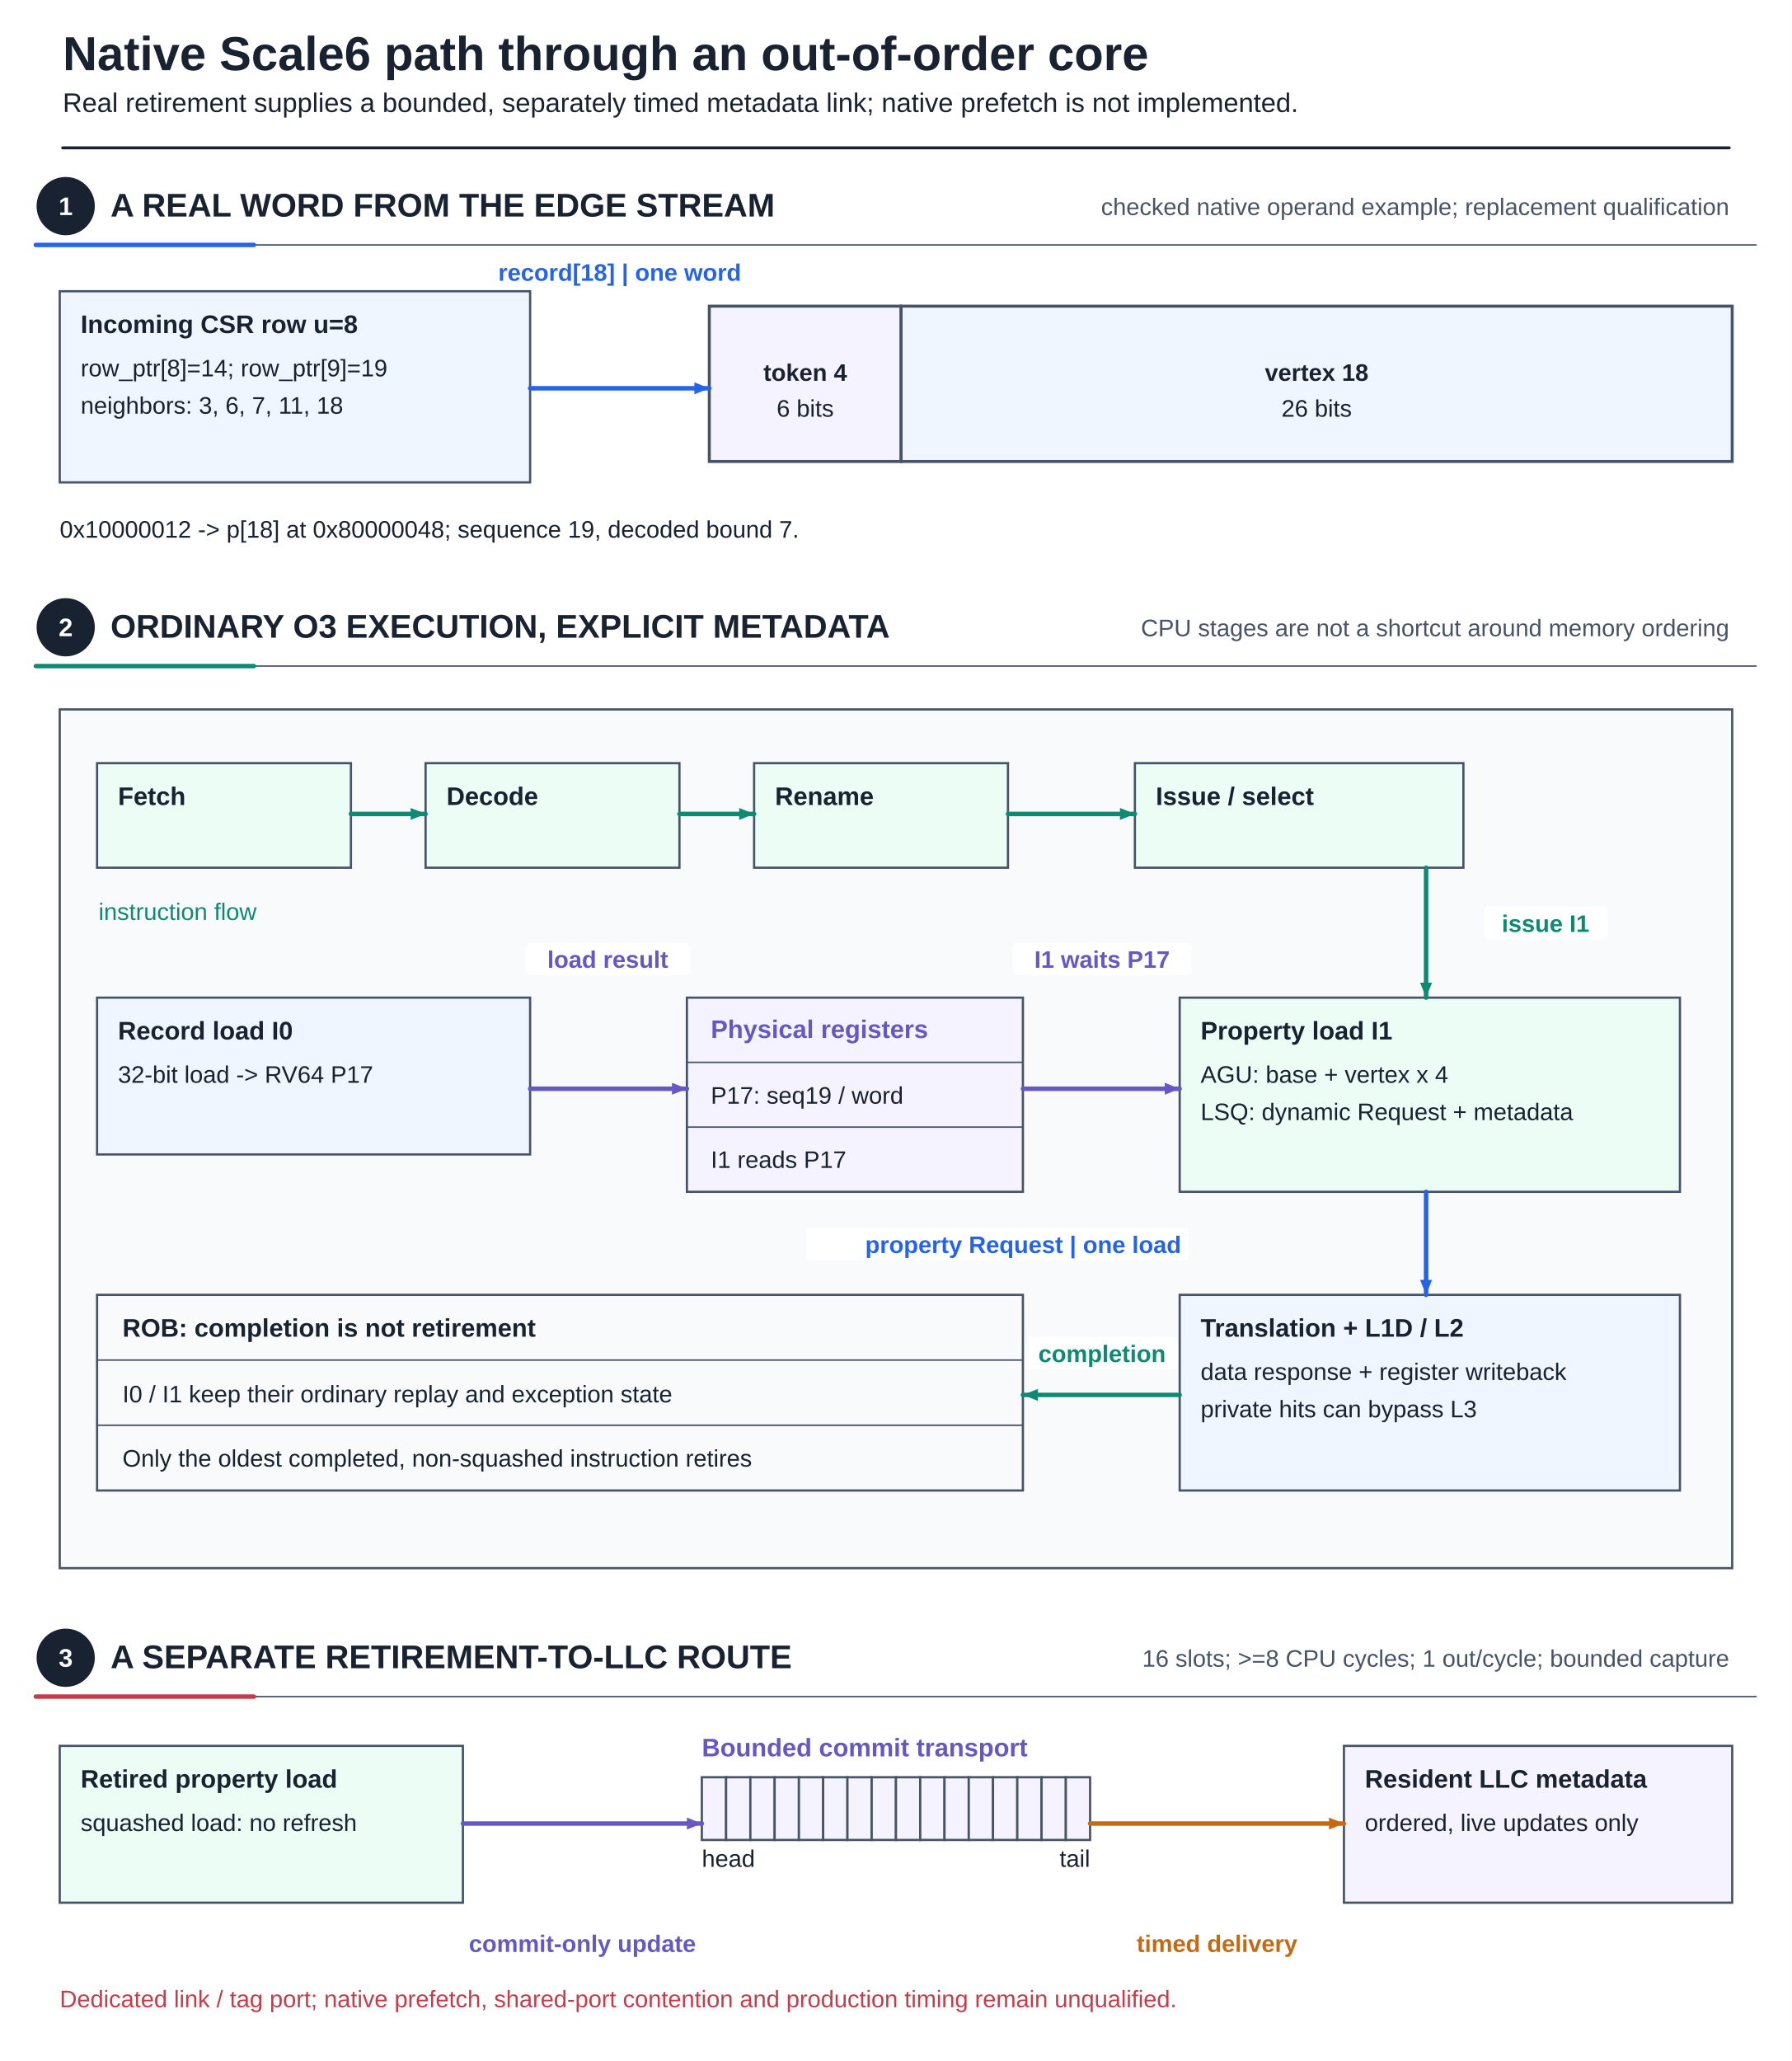
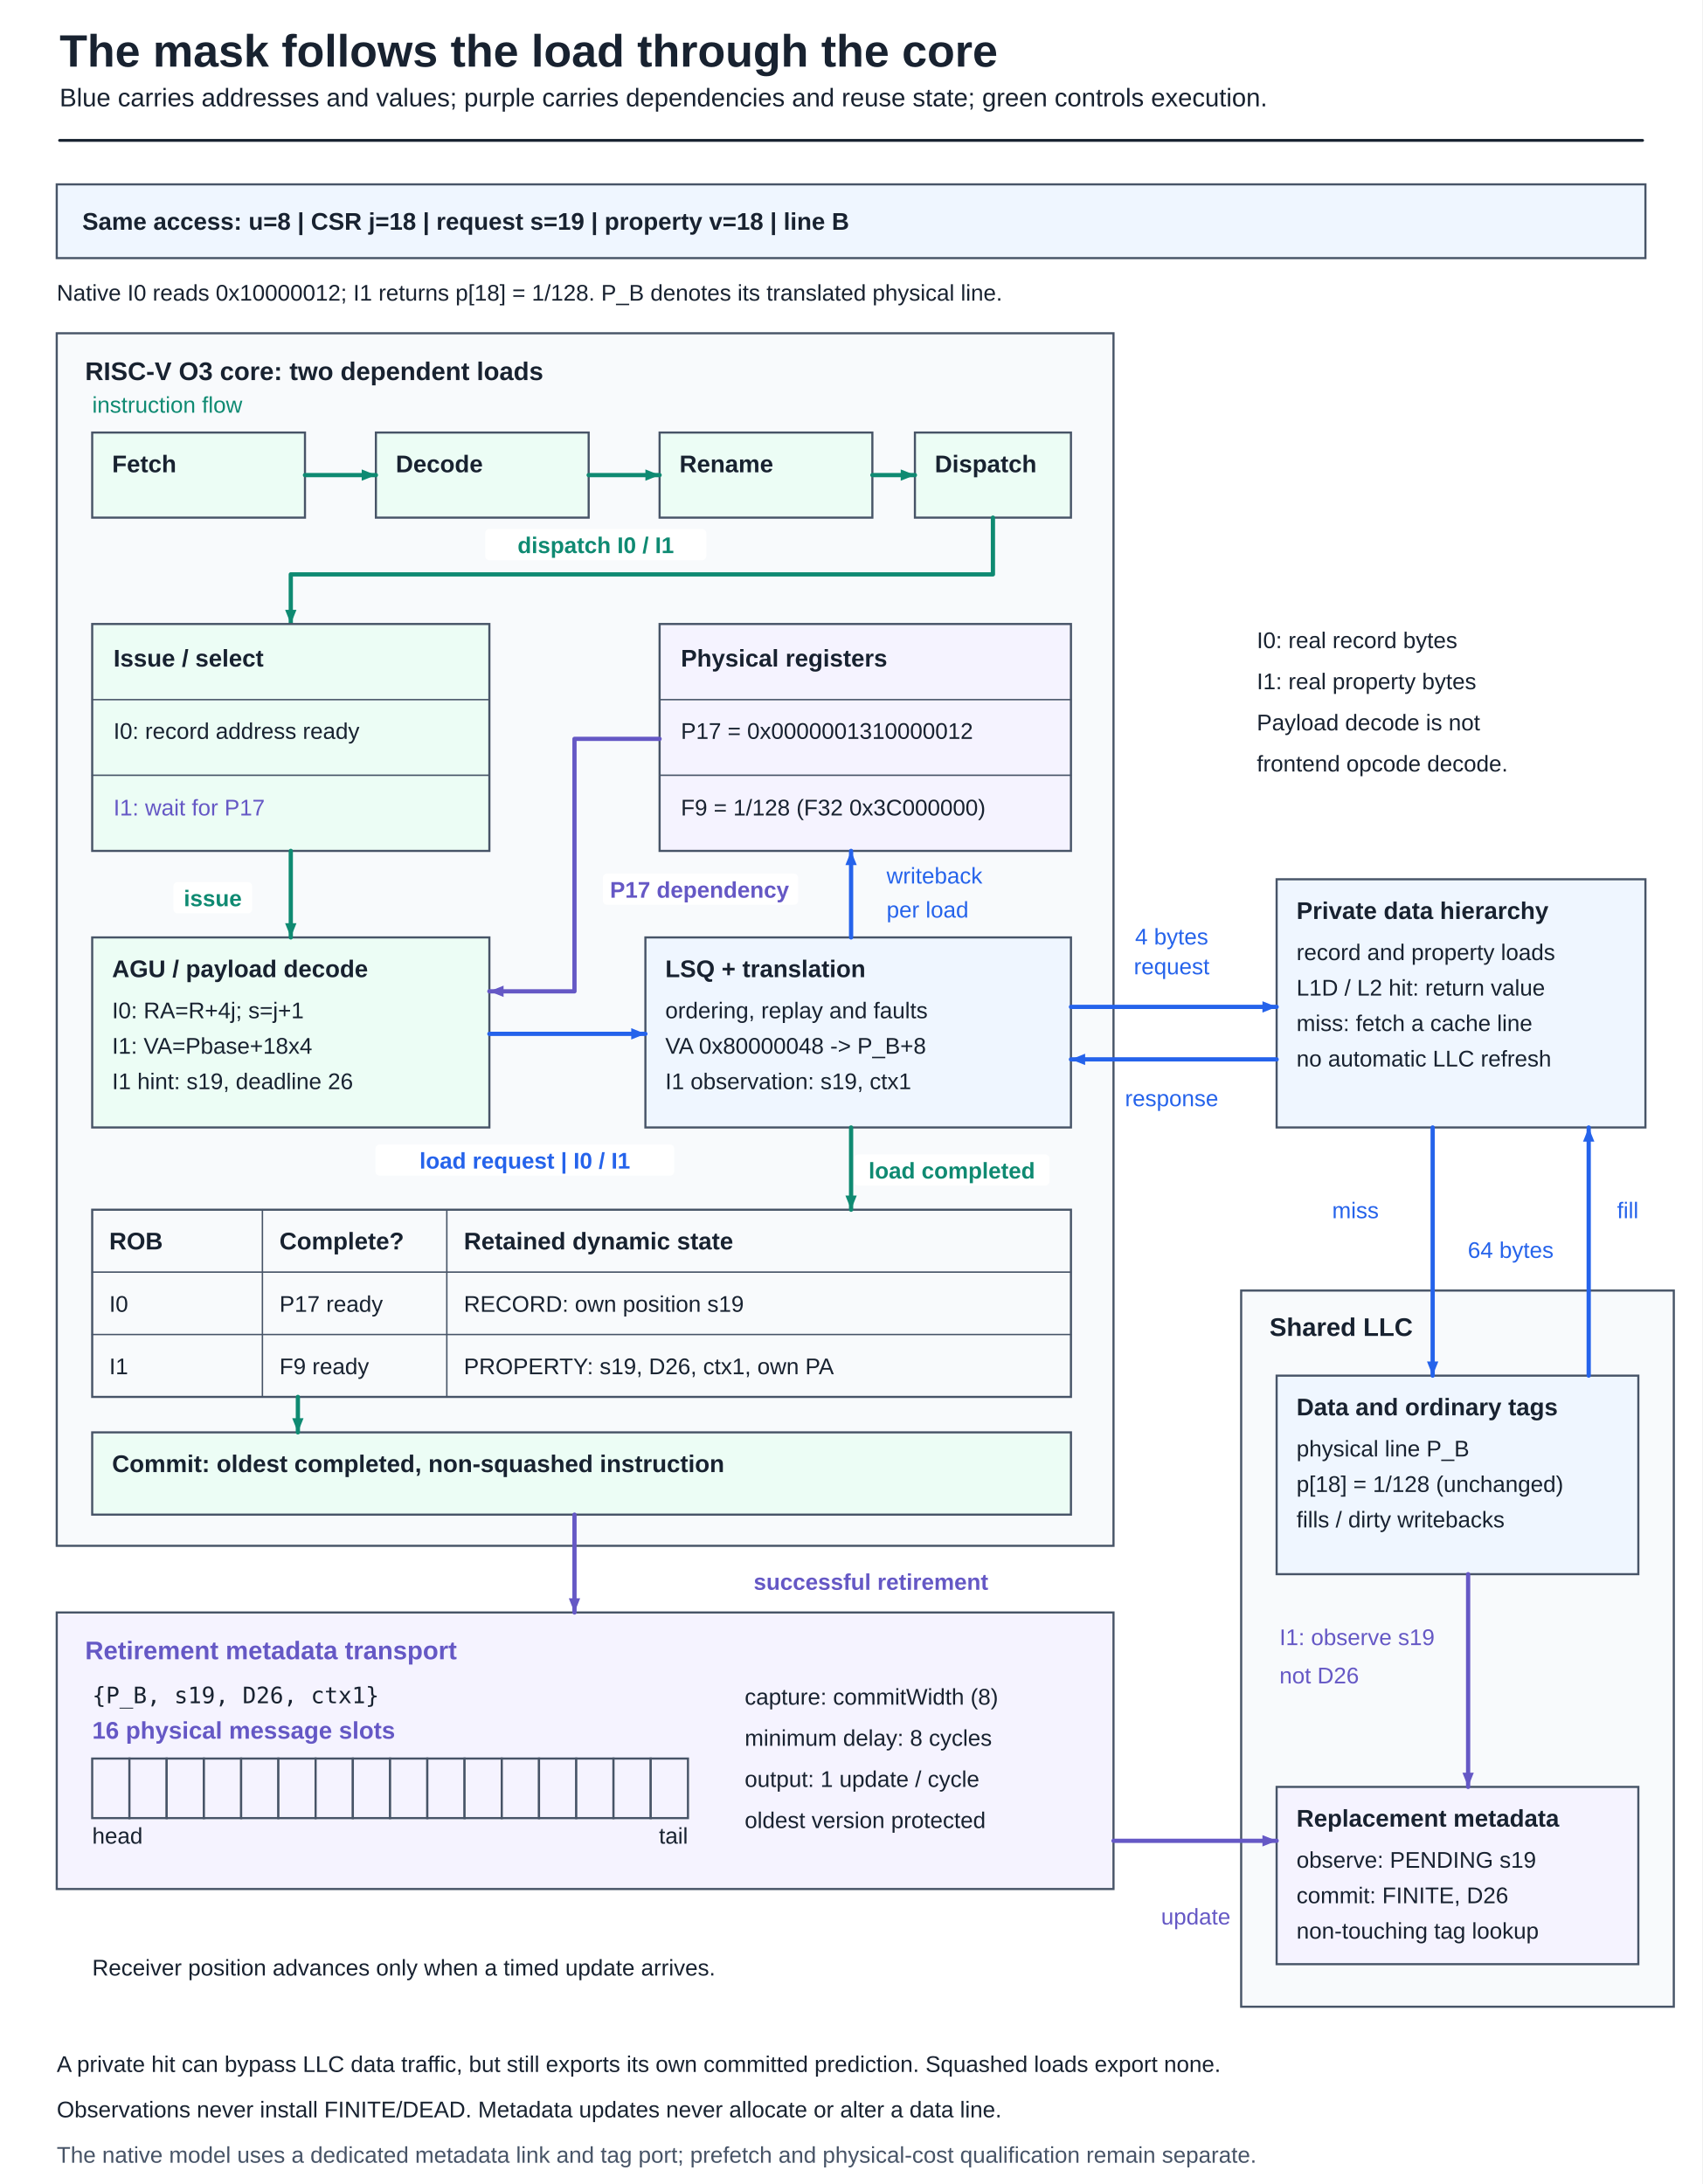
- <svg xmlns="http://www.w3.org/2000/svg" width="1200" height="1380" viewBox="0 0 1200 1380" role="img" aria-labelledby="title desc" fill="#182230" data-figure-schema="ecg-public/v1">
+ <svg xmlns="http://www.w3.org/2000/svg" width="1200" height="1540" viewBox="0 0 1200 1540" role="img" aria-labelledby="title desc" fill="#182230" data-figure-schema="ecg-public/v1">
  <defs>
    <marker id="arrow-blue" viewBox="0 0 10 8" markerWidth="11" markerHeight="8" refX="10" refY="4" orient="auto" markerUnits="userSpaceOnUse">
      <path d="M0 0 L10 4 L0 8 Z" fill="#2563EB" />
    </marker>
    <marker id="arrow-green" viewBox="0 0 10 8" markerWidth="11" markerHeight="8" refX="10" refY="4" orient="auto" markerUnits="userSpaceOnUse">
      <path d="M0 0 L10 4 L0 8 Z" fill="#0F8A72" />
    </marker>
    <marker id="arrow-amber" viewBox="0 0 10 8" markerWidth="11" markerHeight="8" refX="10" refY="4" orient="auto" markerUnits="userSpaceOnUse">
      <path d="M0 0 L10 4 L0 8 Z" fill="#C56A13" />
    </marker>
    <marker id="arrow-red" viewBox="0 0 10 8" markerWidth="11" markerHeight="8" refX="10" refY="4" orient="auto" markerUnits="userSpaceOnUse">
      <path d="M0 0 L10 4 L0 8 Z" fill="#C63C4A" />
    </marker>
    <marker id="arrow-purple" viewBox="0 0 10 8" markerWidth="11" markerHeight="8" refX="10" refY="4" orient="auto" markerUnits="userSpaceOnUse">
      <path d="M0 0 L10 4 L0 8 Z" fill="#6558C5" />
    </marker>
    <marker id="arrow-gray" viewBox="0 0 10 8" markerWidth="11" markerHeight="8" refX="10" refY="4" orient="auto" markerUnits="userSpaceOnUse">
      <path d="M0 0 L10 4 L0 8 Z" fill="#98A2B3" />
    </marker>
    <marker id="arrow-ink" viewBox="0 0 10 8" markerWidth="11" markerHeight="8" refX="10" refY="4" orient="auto" markerUnits="userSpaceOnUse">
      <path d="M0 0 L10 4 L0 8 Z" fill="#182230" />
    </marker>
    <style>
      :root { color-scheme: light dark; }
      @media (prefers-color-scheme: dark) {
        [fill="#FFFFFF"]{fill:#111827}[stroke="#FFFFFF"]{stroke:#111827}
        [fill="#F8FAFC"]{fill:#172033}[stroke="#F8FAFC"]{stroke:#172033}
        [fill="#EFF6FF"]{fill:#172554}[stroke="#EFF6FF"]{stroke:#172554}
        [fill="#ECFDF5"]{fill:#073B34}[stroke="#ECFDF5"]{stroke:#073B34}
        [fill="#FFF7ED"]{fill:#422A12}[stroke="#FFF7ED"]{stroke:#422A12}
        [fill="#FFF1F2"]{fill:#421B22}[stroke="#FFF1F2"]{stroke:#421B22}
        [fill="#F5F3FF"]{fill:#292349}[stroke="#F5F3FF"]{stroke:#292349}
        [fill="#182230"]{fill:#F8FAFC}[stroke="#182230"]{stroke:#F8FAFC}
        [fill="#475467"]{fill:#94A3B8}[stroke="#475467"]{stroke:#94A3B8}
        [fill="#98A2B3"]{fill:#A8B0BF}[stroke="#98A2B3"]{stroke:#A8B0BF}
        [fill="#2563EB"]{fill:#7FB0FF}[stroke="#2563EB"]{stroke:#7FB0FF}
        [fill="#0F8A72"]{fill:#5ED0B0}[stroke="#0F8A72"]{stroke:#5ED0B0}
        [fill="#C56A13"]{fill:#F0B36A}[stroke="#C56A13"]{stroke:#F0B36A}
        [fill="#6558C5"]{fill:#ADA4FF}[stroke="#6558C5"]{stroke:#ADA4FF}
        [fill="#C63C4A"]{fill:#F48B98}[stroke="#C63C4A"]{stroke:#F48B98}
      }
      .sans{font-family:"Liberation Sans","DejaVu Sans",Arial,sans-serif}
      .mono{font-family:"DejaVu Sans Mono","Liberation Mono",Consolas,monospace}
      .title{font-size:32px;font-weight:700}
      .subtitle{font-size:18px}
      .heading{font-size:22px;font-weight:700}
      .label{font-size:17px;font-weight:700}
      .body{font-size:16px}
</style>
  </defs>
-   <rect x="0" y="0" width="1200" height="1380" fill="#FFFFFF" />
-   <text x="42" y="47" text-anchor="start" class="sans title" fill="#182230" font-weight="700">Native Scale6 path through an out-of-order core</text>
-   <text x="42" y="75" text-anchor="start" class="sans subtitle" fill="#182230">Real retirement supplies a bounded, separately timed metadata link; native prefetch is not implemented.</text>
+   <rect x="0" y="0" width="1200" height="1540" fill="#FFFFFF" />
+   <text x="42" y="47" text-anchor="start" class="sans title" fill="#182230" font-weight="700">The mask follows the load through the core</text>
+   <text x="42" y="75" text-anchor="start" class="sans subtitle" fill="#182230">Blue carries addresses and values; purple carries dependencies and reuse state; green controls execution.</text>
  <line x1="42" y1="99" x2="1158" y2="99" stroke="#182230" stroke-width="2" stroke-linecap="round" vector-effect="non-scaling-stroke" />
-   <circle cx="44" cy="138" r="19" fill="#182230" stroke="#182230" stroke-width="1" />
-   <text x="44" y="144" text-anchor="middle" class="sans label" fill="#FFFFFF" font-weight="700">1</text>
-   <text x="74" y="145" text-anchor="start" class="sans heading" fill="#182230" font-weight="700">A REAL WORD FROM THE EDGE STREAM</text>
-   <text x="1158" y="144" text-anchor="end" class="sans body" fill="#475467">checked native operand example; replacement qualification</text>
-   <line x1="24" y1="164" x2="1176" y2="164" stroke="#475467" stroke-width="1" stroke-linecap="round" vector-effect="non-scaling-stroke" />
-   <line x1="24" y1="164" x2="170" y2="164" stroke="#2563EB" stroke-width="3" stroke-linecap="round" vector-effect="non-scaling-stroke" />
-   <rect x="40" y="195" width="315" height="128" rx="0" fill="#EFF6FF" stroke="#475467" stroke-width="1.5" data-shape="rect" data-x="40" data-y="195" data-width="315" data-height="128" />
-   <text x="54" y="223" text-anchor="start" class="sans label" fill="#182230" font-weight="700">Incoming CSR row u=8</text>
-   <text x="54" y="252" text-anchor="start" class="sans body" fill="#182230">row_ptr[8]=14; row_ptr[9]=19</text>
-   <text x="54" y="277" text-anchor="start" class="sans body" fill="#182230">neighbors: 3, 6, 7, 11, 18</text>
-   <rect x="475" y="205" width="128.438" height="104" rx="0" fill="#F5F3FF" stroke="#475467" stroke-width="2" data-shape="rect" data-x="475" data-y="205" data-width="128.4375" data-height="104" />
-   <text x="539.219" y="255.0" text-anchor="middle" class="sans body" fill="#182230" font-weight="700">token 4</text>
-   <text x="539.219" y="279.0" text-anchor="middle" class="sans body" fill="#182230">6 bits</text>
-   <rect x="603.438" y="205" width="556.562" height="104" rx="0" fill="#EFF6FF" stroke="#475467" stroke-width="2" data-shape="rect" data-x="603.4375" data-y="205" data-width="556.5625" data-height="104" />
-   <text x="881.719" y="255.0" text-anchor="middle" class="sans body" fill="#182230" font-weight="700">vertex 18</text>
-   <text x="881.719" y="279.0" text-anchor="middle" class="sans body" fill="#182230">26 bits</text>
-   <path d="M355 260 L475 260" fill="none" stroke="#2563EB" stroke-width="3" stroke-linecap="round" stroke-linejoin="round" vector-effect="non-scaling-stroke" marker-end="url(#arrow-blue)" data-flow-kind="transfer" data-flow-underlay="false" data-flow-label="record[18]" data-flow-cadence="one word" />
-   <rect x="314.24" y="171.00" width="201.52" height="22" rx="3" fill="#FFFFFF" fill-opacity="0.96" data-label-background="true" />
-   <text x="415" y="188" text-anchor="middle" class="sans body" fill="#2563EB" font-weight="700">record[18] | one word</text>
-   <text x="40" y="360" text-anchor="start" class="sans body" fill="#182230">0x10000012 -&gt; p[18] at 0x80000048; sequence 19, decoded bound 7.</text>
-   <circle cx="44" cy="420" r="19" fill="#182230" stroke="#182230" stroke-width="1" />
-   <text x="44" y="426" text-anchor="middle" class="sans label" fill="#FFFFFF" font-weight="700">2</text>
-   <text x="74" y="427" text-anchor="start" class="sans heading" fill="#182230" font-weight="700">ORDINARY O3 EXECUTION, EXPLICIT METADATA</text>
-   <text x="1158" y="426" text-anchor="end" class="sans body" fill="#475467">CPU stages are not a shortcut around memory ordering</text>
-   <line x1="24" y1="446" x2="1176" y2="446" stroke="#475467" stroke-width="1" stroke-linecap="round" vector-effect="non-scaling-stroke" />
-   <line x1="24" y1="446" x2="170" y2="446" stroke="#0F8A72" stroke-width="3" stroke-linecap="round" vector-effect="non-scaling-stroke" />
-   <rect x="40" y="475" width="1120" height="575" rx="0" fill="#F8FAFC" stroke="#475467" stroke-width="1.5" data-shape="rect" data-x="40" data-y="475" data-width="1120" data-height="575" />
-   <rect x="65" y="511" width="170" height="70" rx="0" fill="#ECFDF5" stroke="#475467" stroke-width="1.5" data-shape="rect" data-x="65" data-y="511" data-width="170" data-height="70" />
-   <text x="79" y="539" text-anchor="start" class="sans label" fill="#182230" font-weight="700">Fetch</text>
-   <rect x="285" y="511" width="170" height="70" rx="0" fill="#ECFDF5" stroke="#475467" stroke-width="1.5" data-shape="rect" data-x="285" data-y="511" data-width="170" data-height="70" />
-   <text x="299" y="539" text-anchor="start" class="sans label" fill="#182230" font-weight="700">Decode</text>
-   <rect x="505" y="511" width="170" height="70" rx="0" fill="#ECFDF5" stroke="#475467" stroke-width="1.5" data-shape="rect" data-x="505" data-y="511" data-width="170" data-height="70" />
-   <text x="519" y="539" text-anchor="start" class="sans label" fill="#182230" font-weight="700">Rename</text>
-   <rect x="760" y="511" width="220" height="70" rx="0" fill="#ECFDF5" stroke="#475467" stroke-width="1.5" data-shape="rect" data-x="760" data-y="511" data-width="220" data-height="70" />
-   <text x="774" y="539" text-anchor="start" class="sans label" fill="#182230" font-weight="700">Issue / select</text>
-   <path d="M235 545 L285 545" fill="none" stroke="#0F8A72" stroke-width="3" stroke-linecap="round" stroke-linejoin="round" vector-effect="non-scaling-stroke" marker-end="url(#arrow-green)" data-flow-kind="control" data-flow-underlay="false" data-flow-label="instruction flow" />
-   <path d="M455 545 L505 545" fill="none" stroke="#0F8A72" stroke-width="3" stroke-linecap="round" stroke-linejoin="round" vector-effect="non-scaling-stroke" marker-end="url(#arrow-green)" data-flow-kind="control" data-flow-underlay="false" data-flow-label="instruction flow" />
-   <path d="M675 545 L760 545" fill="none" stroke="#0F8A72" stroke-width="3" stroke-linecap="round" stroke-linejoin="round" vector-effect="non-scaling-stroke" marker-end="url(#arrow-green)" data-flow-kind="control" data-flow-underlay="false" data-flow-label="instruction flow" />
-   <text x="66" y="616" text-anchor="start" class="sans body" fill="#0F8A72">instruction flow</text>
-   <rect x="65" y="668" width="290" height="105" rx="0" fill="#EFF6FF" stroke="#475467" stroke-width="1.5" data-shape="rect" data-x="65" data-y="668" data-width="290" data-height="105" />
-   <text x="79" y="696" text-anchor="start" class="sans label" fill="#182230" font-weight="700">Record load I0</text>
-   <text x="79" y="725" text-anchor="start" class="sans body" fill="#182230">32-bit load -&gt; RV64 P17</text>
-   <rect x="460" y="668" width="225" height="130" rx="0" fill="#F5F3FF" stroke="#475467" stroke-width="1.5" data-shape="rect" data-x="460" data-y="668" data-width="225" data-height="130" />
-   <line x1="460" y1="711.333" x2="685" y2="711.333" stroke="#475467" stroke-width="1" stroke-linecap="round" vector-effect="non-scaling-stroke" />
-   <line x1="460" y1="754.667" x2="685" y2="754.667" stroke="#475467" stroke-width="1" stroke-linecap="round" vector-effect="non-scaling-stroke" />
-   <text x="476" y="695" text-anchor="start" class="sans label" fill="#6558C5" font-weight="700">Physical registers</text>
-   <text x="476" y="739" text-anchor="start" class="sans body" fill="#182230">P17: seq19 / word</text>
-   <text x="476" y="782" text-anchor="start" class="sans body" fill="#182230">I1 reads P17</text>
-   <rect x="790" y="668" width="335" height="130" rx="0" fill="#ECFDF5" stroke="#475467" stroke-width="1.5" data-shape="rect" data-x="790" data-y="668" data-width="335" data-height="130" />
-   <text x="804" y="696" text-anchor="start" class="sans label" fill="#182230" font-weight="700">Property load I1</text>
-   <text x="804" y="725" text-anchor="start" class="sans body" fill="#182230">AGU: base + vertex x 4</text>
-   <text x="804" y="750" text-anchor="start" class="sans body" fill="#182230">LSQ: dynamic Request + metadata</text>
-   <path d="M955 581 L955 668" fill="none" stroke="#0F8A72" stroke-width="3" stroke-linecap="round" stroke-linejoin="round" vector-effect="non-scaling-stroke" marker-end="url(#arrow-green)" data-flow-kind="control" data-flow-underlay="false" data-flow-label="issue I1" />
-   <rect x="993.52" y="607.00" width="82.96" height="22" rx="3" fill="#FFFFFF" fill-opacity="0.96" data-label-background="true" />
-   <text x="1035" y="624" text-anchor="middle" class="sans body" fill="#0F8A72" font-weight="700">issue I1</text>
-   <path d="M355 729 L460 729" fill="none" stroke="#6558C5" stroke-width="3" stroke-linecap="round" stroke-linejoin="round" vector-effect="non-scaling-stroke" marker-end="url(#arrow-purple)" data-flow-kind="dependency" data-flow-underlay="false" data-flow-label="load result" />
-   <rect x="351.84" y="631.00" width="110.32" height="22" rx="3" fill="#FFFFFF" fill-opacity="0.96" data-label-background="true" />
-   <text x="407" y="648" text-anchor="middle" class="sans body" fill="#6558C5" font-weight="700">load result</text>
-   <path d="M685 729 L790 729" fill="none" stroke="#6558C5" stroke-width="3" stroke-linecap="round" stroke-linejoin="round" vector-effect="non-scaling-stroke" marker-end="url(#arrow-purple)" data-flow-kind="dependency" data-flow-underlay="false" data-flow-label="I1 waits P17" />
-   <rect x="678.28" y="631.00" width="119.44" height="22" rx="3" fill="#FFFFFF" fill-opacity="0.96" data-label-background="true" />
-   <text x="738" y="648" text-anchor="middle" class="sans body" fill="#6558C5" font-weight="700">I1 waits P17</text>
-   <rect x="65" y="867" width="620" height="131" rx="0" fill="#F8FAFC" stroke="#475467" stroke-width="1.5" data-shape="rect" data-x="65" data-y="867" data-width="620" data-height="131" />
-   <line x1="65" y1="910.667" x2="685" y2="910.667" stroke="#475467" stroke-width="1" stroke-linecap="round" vector-effect="non-scaling-stroke" />
-   <line x1="65" y1="954.333" x2="685" y2="954.333" stroke="#475467" stroke-width="1" stroke-linecap="round" vector-effect="non-scaling-stroke" />
-   <text x="82" y="895" text-anchor="start" class="sans label" fill="#182230" font-weight="700">ROB: completion is not retirement</text>
-   <text x="82" y="939" text-anchor="start" class="sans body" fill="#182230">I0 / I1 keep their ordinary replay and exception state</text>
-   <text x="82" y="982" text-anchor="start" class="sans body" fill="#182230">Only the oldest completed, non-squashed instruction retires</text>
-   <rect x="790" y="867" width="335" height="131" rx="0" fill="#EFF6FF" stroke="#475467" stroke-width="1.5" data-shape="rect" data-x="790" data-y="867" data-width="335" data-height="131" />
-   <text x="804" y="895" text-anchor="start" class="sans label" fill="#182230" font-weight="700">Translation + L1D / L2</text>
-   <text x="804" y="924" text-anchor="start" class="sans body" fill="#182230">data response + register writeback</text>
-   <text x="804" y="949" text-anchor="start" class="sans body" fill="#182230">private hits can bypass L3</text>
-   <path d="M955 798 L955 867" fill="none" stroke="#2563EB" stroke-width="3" stroke-linecap="round" stroke-linejoin="round" vector-effect="non-scaling-stroke" marker-end="url(#arrow-blue)" data-flow-kind="transfer" data-flow-underlay="false" data-flow-label="property Request" data-flow-cadence="one load" />
-   <rect x="539.76" y="822.00" width="256.24" height="22" rx="3" fill="#FFFFFF" fill-opacity="0.96" data-label-background="true" />
-   <text x="791" y="839" text-anchor="end" class="sans body" fill="#2563EB" font-weight="700">property Request | one load</text>
-   <path d="M790 934 L685 934" fill="none" stroke="#0F8A72" stroke-width="3" stroke-linecap="round" stroke-linejoin="round" vector-effect="non-scaling-stroke" marker-end="url(#arrow-green)" data-flow-kind="control" data-flow-underlay="false" data-flow-label="completion" />
-   <rect x="687.40" y="895.00" width="101.20" height="22" rx="3" fill="#FFFFFF" fill-opacity="0.96" data-label-background="true" />
-   <text x="738" y="912" text-anchor="middle" class="sans body" fill="#0F8A72" font-weight="700">completion</text>
-   <circle cx="44" cy="1110" r="19" fill="#182230" stroke="#182230" stroke-width="1" />
-   <text x="44" y="1116" text-anchor="middle" class="sans label" fill="#FFFFFF" font-weight="700">3</text>
-   <text x="74" y="1117" text-anchor="start" class="sans heading" fill="#182230" font-weight="700">A SEPARATE RETIREMENT-TO-LLC ROUTE</text>
-   <text x="1158" y="1116" text-anchor="end" class="sans body" fill="#475467">16 slots; &gt;=8 CPU cycles; 1 out/cycle; bounded capture</text>
-   <line x1="24" y1="1136" x2="1176" y2="1136" stroke="#475467" stroke-width="1" stroke-linecap="round" vector-effect="non-scaling-stroke" />
-   <line x1="24" y1="1136" x2="170" y2="1136" stroke="#C63C4A" stroke-width="3" stroke-linecap="round" vector-effect="non-scaling-stroke" />
-   <rect x="40" y="1169" width="270" height="105" rx="0" fill="#ECFDF5" stroke="#475467" stroke-width="1.5" data-shape="rect" data-x="40" data-y="1169" data-width="270" data-height="105" />
-   <text x="54" y="1197" text-anchor="start" class="sans label" fill="#182230" font-weight="700">Retired property load</text>
-   <text x="54" y="1226" text-anchor="start" class="sans body" fill="#182230">squashed load: no refresh</text>
-   <text x="470" y="1176" text-anchor="start" class="sans label" fill="#6558C5" font-weight="700">Bounded commit transport</text>
-   <rect x="470.0" y="1190" width="16.25" height="42" rx="0" fill="#F5F3FF" stroke="#475467" stroke-width="1.5" data-shape="rect" data-x="470.0" data-y="1190" data-width="16.25" data-height="42" />
-   <rect x="486.25" y="1190" width="16.25" height="42" rx="0" fill="#F5F3FF" stroke="#475467" stroke-width="1.5" data-shape="rect" data-x="486.25" data-y="1190" data-width="16.25" data-height="42" />
-   <rect x="502.5" y="1190" width="16.25" height="42" rx="0" fill="#F5F3FF" stroke="#475467" stroke-width="1.5" data-shape="rect" data-x="502.5" data-y="1190" data-width="16.25" data-height="42" />
-   <rect x="518.75" y="1190" width="16.25" height="42" rx="0" fill="#F5F3FF" stroke="#475467" stroke-width="1.5" data-shape="rect" data-x="518.75" data-y="1190" data-width="16.25" data-height="42" />
-   <rect x="535.0" y="1190" width="16.25" height="42" rx="0" fill="#F5F3FF" stroke="#475467" stroke-width="1.5" data-shape="rect" data-x="535.0" data-y="1190" data-width="16.25" data-height="42" />
-   <rect x="551.25" y="1190" width="16.25" height="42" rx="0" fill="#F5F3FF" stroke="#475467" stroke-width="1.5" data-shape="rect" data-x="551.25" data-y="1190" data-width="16.25" data-height="42" />
-   <rect x="567.5" y="1190" width="16.25" height="42" rx="0" fill="#F5F3FF" stroke="#475467" stroke-width="1.5" data-shape="rect" data-x="567.5" data-y="1190" data-width="16.25" data-height="42" />
-   <rect x="583.75" y="1190" width="16.25" height="42" rx="0" fill="#F5F3FF" stroke="#475467" stroke-width="1.5" data-shape="rect" data-x="583.75" data-y="1190" data-width="16.25" data-height="42" />
-   <rect x="600.0" y="1190" width="16.25" height="42" rx="0" fill="#F5F3FF" stroke="#475467" stroke-width="1.5" data-shape="rect" data-x="600.0" data-y="1190" data-width="16.25" data-height="42" />
-   <rect x="616.25" y="1190" width="16.25" height="42" rx="0" fill="#F5F3FF" stroke="#475467" stroke-width="1.5" data-shape="rect" data-x="616.25" data-y="1190" data-width="16.25" data-height="42" />
-   <rect x="632.5" y="1190" width="16.25" height="42" rx="0" fill="#F5F3FF" stroke="#475467" stroke-width="1.5" data-shape="rect" data-x="632.5" data-y="1190" data-width="16.25" data-height="42" />
-   <rect x="648.75" y="1190" width="16.25" height="42" rx="0" fill="#F5F3FF" stroke="#475467" stroke-width="1.5" data-shape="rect" data-x="648.75" data-y="1190" data-width="16.25" data-height="42" />
-   <rect x="665.0" y="1190" width="16.25" height="42" rx="0" fill="#F5F3FF" stroke="#475467" stroke-width="1.5" data-shape="rect" data-x="665.0" data-y="1190" data-width="16.25" data-height="42" />
-   <rect x="681.25" y="1190" width="16.25" height="42" rx="0" fill="#F5F3FF" stroke="#475467" stroke-width="1.5" data-shape="rect" data-x="681.25" data-y="1190" data-width="16.25" data-height="42" />
-   <rect x="697.5" y="1190" width="16.25" height="42" rx="0" fill="#F5F3FF" stroke="#475467" stroke-width="1.5" data-shape="rect" data-x="697.5" data-y="1190" data-width="16.25" data-height="42" />
-   <rect x="713.75" y="1190" width="16.25" height="42" rx="0" fill="#F5F3FF" stroke="#475467" stroke-width="1.5" data-shape="rect" data-x="713.75" data-y="1190" data-width="16.25" data-height="42" />
-   <text x="470" y="1250" text-anchor="start" class="sans body" fill="#182230">head</text>
-   <text x="730" y="1250" text-anchor="end" class="sans body" fill="#182230">tail</text>
-   <rect x="900" y="1169" width="260" height="105" rx="0" fill="#F5F3FF" stroke="#475467" stroke-width="1.5" data-shape="rect" data-x="900" data-y="1169" data-width="260" data-height="105" />
-   <text x="914" y="1197" text-anchor="start" class="sans label" fill="#182230" font-weight="700">Resident LLC metadata</text>
-   <text x="914" y="1226" text-anchor="start" class="sans body" fill="#182230">ordered, live updates only</text>
-   <path d="M310 1221 L470 1221" fill="none" stroke="#6558C5" stroke-width="3" stroke-linecap="round" stroke-linejoin="round" vector-effect="non-scaling-stroke" marker-end="url(#arrow-purple)" data-flow-kind="control" data-flow-underlay="false" data-flow-label="commit-only update" />
-   <rect x="302.92" y="1290.00" width="174.16" height="22" rx="3" fill="#FFFFFF" fill-opacity="0.96" data-label-background="true" />
-   <text x="390" y="1307" text-anchor="middle" class="sans body" fill="#6558C5" font-weight="700">commit-only update</text>
-   <path d="M730 1221 L900 1221" fill="none" stroke="#C56A13" stroke-width="3" stroke-linecap="round" stroke-linejoin="round" vector-effect="non-scaling-stroke" marker-end="url(#arrow-amber)" data-flow-kind="control" data-flow-underlay="false" data-flow-label="timed delivery" />
-   <rect x="746.16" y="1290.00" width="137.68" height="22" rx="3" fill="#FFFFFF" fill-opacity="0.96" data-label-background="true" />
-   <text x="815" y="1307" text-anchor="middle" class="sans body" fill="#C56A13" font-weight="700">timed delivery</text>
-   <text x="40" y="1344" text-anchor="start" class="sans body" fill="#C63C4A">Dedicated link / tag port; native prefetch, shared-port contention and production timing remain unqualified.</text>
+   <rect x="40" y="130" width="1120" height="52" rx="0" fill="#EFF6FF" stroke="#475467" stroke-width="1.5" data-shape="rect" data-x="40" data-y="130" data-width="1120" data-height="52" />
+   <text x="58" y="162" text-anchor="start" class="sans label" fill="#182230" font-weight="700">Same access: u=8 | CSR j=18 | request s=19 | property v=18 | line B</text>
+   <text x="40" y="212" text-anchor="start" class="sans body" fill="#182230">Native I0 reads 0x10000012; I1 returns p[18] = 1/128. P_B denotes its translated physical line.</text>
+   <rect x="40" y="235" width="745" height="855" rx="0" fill="#F8FAFC" stroke="#475467" stroke-width="1.5" data-shape="rect" data-x="40" data-y="235" data-width="745" data-height="855" />
+   <text x="60" y="268" text-anchor="start" class="sans subtitle" fill="#182230" font-weight="700">RISC-V O3 core: two dependent loads</text>
+   <text x="65" y="291" text-anchor="start" class="sans body" fill="#0F8A72">instruction flow</text>
+   <rect x="65" y="305" width="150" height="60" rx="0" fill="#ECFDF5" stroke="#475467" stroke-width="1.5" data-shape="rect" data-x="65" data-y="305" data-width="150" data-height="60" />
+   <text x="79" y="333" text-anchor="start" class="sans label" fill="#182230" font-weight="700">Fetch</text>
+   <rect x="265" y="305" width="150" height="60" rx="0" fill="#ECFDF5" stroke="#475467" stroke-width="1.5" data-shape="rect" data-x="265" data-y="305" data-width="150" data-height="60" />
+   <text x="279" y="333" text-anchor="start" class="sans label" fill="#182230" font-weight="700">Decode</text>
+   <rect x="465" y="305" width="150" height="60" rx="0" fill="#ECFDF5" stroke="#475467" stroke-width="1.5" data-shape="rect" data-x="465" data-y="305" data-width="150" data-height="60" />
+   <text x="479" y="333" text-anchor="start" class="sans label" fill="#182230" font-weight="700">Rename</text>
+   <rect x="645" y="305" width="110" height="60" rx="0" fill="#ECFDF5" stroke="#475467" stroke-width="1.5" data-shape="rect" data-x="645" data-y="305" data-width="110" data-height="60" />
+   <text x="659" y="333" text-anchor="start" class="sans label" fill="#182230" font-weight="700">Dispatch</text>
+   <path d="M215 335 L265 335" fill="none" stroke="#0F8A72" stroke-width="3" stroke-linecap="round" stroke-linejoin="round" vector-effect="non-scaling-stroke" marker-end="url(#arrow-green)" data-flow-kind="control" data-flow-underlay="false" data-flow-label="instruction flow" />
+   <path d="M415 335 L465 335" fill="none" stroke="#0F8A72" stroke-width="3" stroke-linecap="round" stroke-linejoin="round" vector-effect="non-scaling-stroke" marker-end="url(#arrow-green)" data-flow-kind="control" data-flow-underlay="false" data-flow-label="instruction flow" />
+   <path d="M615 335 L645 335" fill="none" stroke="#0F8A72" stroke-width="3" stroke-linecap="round" stroke-linejoin="round" vector-effect="non-scaling-stroke" marker-end="url(#arrow-green)" data-flow-kind="control" data-flow-underlay="false" data-flow-label="instruction flow" />
+   <path d="M700 365 L700 405 L205 405 L205 440" fill="none" stroke="#0F8A72" stroke-width="3" stroke-linecap="round" stroke-linejoin="round" vector-effect="non-scaling-stroke" marker-end="url(#arrow-green)" data-flow-kind="control" data-flow-underlay="false" data-flow-label="dispatch I0 / I1" />
+   <rect x="342.04" y="373.00" width="155.92" height="22" rx="3" fill="#FFFFFF" fill-opacity="0.96" data-label-background="true" />
+   <text x="420" y="390" text-anchor="middle" class="sans body" fill="#0F8A72" font-weight="700">dispatch I0 / I1</text>
+   <rect x="65" y="440" width="280" height="160" rx="0" fill="#ECFDF5" stroke="#475467" stroke-width="1.5" data-shape="rect" data-x="65" data-y="440" data-width="280" data-height="160" />
+   <line x1="65" y1="493.333" x2="345" y2="493.333" stroke="#475467" stroke-width="1" stroke-linecap="round" vector-effect="non-scaling-stroke" />
+   <line x1="65" y1="546.667" x2="345" y2="546.667" stroke="#475467" stroke-width="1" stroke-linecap="round" vector-effect="non-scaling-stroke" />
+   <text x="80" y="470" text-anchor="start" class="sans label" fill="#182230" font-weight="700">Issue / select</text>
+   <text x="80" y="521" text-anchor="start" class="sans body" fill="#182230">I0: record address ready</text>
+   <text x="80" y="575" text-anchor="start" class="sans body" fill="#6558C5">I1: wait for P17</text>
+   <rect x="465" y="440" width="290" height="160" rx="0" fill="#F5F3FF" stroke="#475467" stroke-width="1.5" data-shape="rect" data-x="465" data-y="440" data-width="290" data-height="160" />
+   <line x1="465" y1="493.333" x2="755" y2="493.333" stroke="#475467" stroke-width="1" stroke-linecap="round" vector-effect="non-scaling-stroke" />
+   <line x1="465" y1="546.667" x2="755" y2="546.667" stroke="#475467" stroke-width="1" stroke-linecap="round" vector-effect="non-scaling-stroke" />
+   <text x="480" y="470" text-anchor="start" class="sans label" fill="#182230" font-weight="700">Physical registers</text>
+   <text x="480" y="521" text-anchor="start" class="sans body" fill="#182230">P17 = 0x0000001310000012</text>
+   <text x="480" y="575" text-anchor="start" class="sans body" fill="#182230">F9 = 1/128 (F32 0x3C000000)</text>
+   <rect x="65" y="661" width="280" height="134" rx="0" fill="#ECFDF5" stroke="#475467" stroke-width="1.5" data-shape="rect" data-x="65" data-y="661" data-width="280" data-height="134" />
+   <text x="79" y="689" text-anchor="start" class="sans label" fill="#182230" font-weight="700">AGU / payload decode</text>
+   <text x="79" y="718" text-anchor="start" class="sans body" fill="#182230">I0: RA=R+4j; s=j+1</text>
+   <text x="79" y="743" text-anchor="start" class="sans body" fill="#182230">I1: VA=Pbase+18x4</text>
+   <text x="79" y="768" text-anchor="start" class="sans body" fill="#182230">I1 hint: s19, deadline 26</text>
+   <rect x="455" y="661" width="300" height="134" rx="0" fill="#EFF6FF" stroke="#475467" stroke-width="1.5" data-shape="rect" data-x="455" data-y="661" data-width="300" data-height="134" />
+   <text x="469" y="689" text-anchor="start" class="sans label" fill="#182230" font-weight="700">LSQ + translation</text>
+   <text x="469" y="718" text-anchor="start" class="sans body" fill="#182230">ordering, replay and faults</text>
+   <text x="469" y="743" text-anchor="start" class="sans body" fill="#182230">VA 0x80000048 -&gt; P_B+8</text>
+   <text x="469" y="768" text-anchor="start" class="sans body" fill="#182230">I1 observation: s19, ctx1</text>
+   <path d="M205 600 L205 661" fill="none" stroke="#0F8A72" stroke-width="3" stroke-linecap="round" stroke-linejoin="round" vector-effect="non-scaling-stroke" marker-end="url(#arrow-green)" data-flow-kind="control" data-flow-underlay="false" data-flow-label="issue" />
+   <rect x="122.20" y="622.00" width="55.60" height="22" rx="3" fill="#FFFFFF" fill-opacity="0.96" data-label-background="true" />
+   <text x="150" y="639" text-anchor="middle" class="sans body" fill="#0F8A72" font-weight="700">issue</text>
+   <path d="M465 521 L405 521 L405 699 L345 699" fill="none" stroke="#6558C5" stroke-width="3" stroke-linecap="round" stroke-linejoin="round" vector-effect="non-scaling-stroke" marker-end="url(#arrow-purple)" data-flow-kind="dependency" data-flow-underlay="false" data-flow-label="P17 dependency" />
+   <rect x="425.00" y="616.00" width="137.68" height="22" rx="3" fill="#FFFFFF" fill-opacity="0.96" data-label-background="true" />
+   <text x="430" y="633" text-anchor="start" class="sans body" fill="#6558C5" font-weight="700">P17 dependency</text>
+   <path d="M345 729 L455 729" fill="none" stroke="#2563EB" stroke-width="3" stroke-linecap="round" stroke-linejoin="round" vector-effect="non-scaling-stroke" marker-end="url(#arrow-blue)" data-flow-kind="transfer" data-flow-underlay="false" data-flow-label="load request" data-flow-cadence="I0 / I1" />
+   <rect x="264.68" y="807.00" width="210.64" height="22" rx="3" fill="#FFFFFF" fill-opacity="0.96" data-label-background="true" />
+   <text x="370" y="824" text-anchor="middle" class="sans body" fill="#2563EB" font-weight="700">load request | I0 / I1</text>
+   <path d="M600 661 L600 600" fill="none" stroke="#2563EB" stroke-width="3" stroke-linecap="round" stroke-linejoin="round" vector-effect="non-scaling-stroke" marker-end="url(#arrow-blue)" data-flow-kind="transfer" data-flow-underlay="false" data-flow-label="writeback" data-flow-cadence="per load" />
+   <text x="625" y="623" text-anchor="start" class="sans body" fill="#2563EB">writeback</text>
+   <text x="625" y="647" text-anchor="start" class="sans body" fill="#2563EB">per load</text>
+   <rect x="900" y="620" width="260" height="175" rx="0" fill="#EFF6FF" stroke="#475467" stroke-width="1.5" data-shape="rect" data-x="900" data-y="620" data-width="260" data-height="175" />
+   <text x="914" y="648" text-anchor="start" class="sans label" fill="#182230" font-weight="700">Private data hierarchy</text>
+   <text x="914" y="677" text-anchor="start" class="sans body" fill="#182230">record and property loads</text>
+   <text x="914" y="702" text-anchor="start" class="sans body" fill="#182230">L1D / L2 hit: return value</text>
+   <text x="914" y="727" text-anchor="start" class="sans body" fill="#182230">miss: fetch a cache line</text>
+   <text x="914" y="752" text-anchor="start" class="sans body" fill="#182230">no automatic LLC refresh</text>
+   <path d="M755 710 L900 710" fill="none" stroke="#2563EB" stroke-width="3" stroke-linecap="round" stroke-linejoin="round" vector-effect="non-scaling-stroke" marker-end="url(#arrow-blue)" data-flow-kind="transfer" data-flow-underlay="false" data-flow-label="request" data-flow-cadence="4 bytes" />
+   <path d="M900 747 L755 747" fill="none" stroke="#2563EB" stroke-width="3" stroke-linecap="round" stroke-linejoin="round" vector-effect="non-scaling-stroke" marker-end="url(#arrow-blue)" data-flow-kind="transfer" data-flow-underlay="false" data-flow-label="response" data-flow-cadence="4 bytes" />
+   <text x="826" y="666" text-anchor="middle" class="sans body" fill="#2563EB">4 bytes</text>
+   <text x="826" y="687" text-anchor="middle" class="sans body" fill="#2563EB">request</text>
+   <text x="826" y="780" text-anchor="middle" class="sans body" fill="#2563EB">response</text>
+   <text x="886" y="457" text-anchor="start" class="sans body" fill="#182230">I0: real record bytes</text>
+   <text x="886" y="486" text-anchor="start" class="sans body" fill="#182230">I1: real property bytes</text>
+   <text x="886" y="515" text-anchor="start" class="sans body" fill="#182230">Payload decode is not</text>
+   <text x="886" y="544" text-anchor="start" class="sans body" fill="#182230">frontend opcode decode.</text>
+   <rect x="65" y="853" width="690" height="132" rx="0" fill="#F8FAFC" stroke="#475467" stroke-width="1.5" data-shape="rect" data-x="65" data-y="853" data-width="690" data-height="132" />
+   <line x1="65" y1="897.0" x2="755" y2="897.0" stroke="#475467" stroke-width="1" stroke-linecap="round" vector-effect="non-scaling-stroke" />
+   <line x1="65" y1="941.0" x2="755" y2="941.0" stroke="#475467" stroke-width="1" stroke-linecap="round" vector-effect="non-scaling-stroke" />
+   <text x="77" y="881" text-anchor="start" class="sans label" fill="#182230" font-weight="700">ROB</text>
+   <text x="77" y="925" text-anchor="start" class="sans body" fill="#182230">I0</text>
+   <text x="77" y="969" text-anchor="start" class="sans body" fill="#182230">I1</text>
+   <line x1="185" y1="853" x2="185" y2="985" stroke="#475467" stroke-width="1" stroke-linecap="round" vector-effect="non-scaling-stroke" />
+   <text x="197" y="881" text-anchor="start" class="sans label" fill="#182230" font-weight="700">Complete?</text>
+   <text x="197" y="925" text-anchor="start" class="sans body" fill="#182230">P17 ready</text>
+   <text x="197" y="969" text-anchor="start" class="sans body" fill="#182230">F9 ready</text>
+   <line x1="315" y1="853" x2="315" y2="985" stroke="#475467" stroke-width="1" stroke-linecap="round" vector-effect="non-scaling-stroke" />
+   <text x="327" y="881" text-anchor="start" class="sans label" fill="#182230" font-weight="700">Retained dynamic state</text>
+   <text x="327" y="925" text-anchor="start" class="sans body" fill="#182230">RECORD: own position s19</text>
+   <text x="327" y="969" text-anchor="start" class="sans body" fill="#182230">PROPERTY: s19, D26, ctx1, own PA</text>
+   <path d="M600 795 L600 853" fill="none" stroke="#0F8A72" stroke-width="3" stroke-linecap="round" stroke-linejoin="round" vector-effect="non-scaling-stroke" marker-end="url(#arrow-green)" data-flow-kind="control" data-flow-underlay="false" data-flow-label="load completed" />
+   <rect x="602.16" y="814.00" width="137.68" height="22" rx="3" fill="#FFFFFF" fill-opacity="0.96" data-label-background="true" />
+   <text x="671" y="831" text-anchor="middle" class="sans body" fill="#0F8A72" font-weight="700">load completed</text>
+   <rect x="65" y="1010" width="690" height="58" rx="0" fill="#ECFDF5" stroke="#475467" stroke-width="1.5" data-shape="rect" data-x="65" data-y="1010" data-width="690" data-height="58" />
+   <text x="79" y="1038" text-anchor="start" class="sans label" fill="#182230" font-weight="700">Commit: oldest completed, non-squashed instruction</text>
+   <path d="M210 985 L210 1010" fill="none" stroke="#0F8A72" stroke-width="3" stroke-linecap="round" stroke-linejoin="round" vector-effect="non-scaling-stroke" marker-end="url(#arrow-green)" data-flow-kind="control" data-flow-underlay="false" data-flow-label="Commit" />
+   <rect x="875" y="910" width="305" height="505" rx="0" fill="#F8FAFC" stroke="#475467" stroke-width="1.5" data-shape="rect" data-x="875" data-y="910" data-width="305" data-height="505" />
+   <text x="895" y="942" text-anchor="start" class="sans subtitle" fill="#182230" font-weight="700">Shared LLC</text>
+   <rect x="900" y="970" width="255" height="140" rx="0" fill="#EFF6FF" stroke="#475467" stroke-width="1.5" data-shape="rect" data-x="900" data-y="970" data-width="255" data-height="140" />
+   <text x="914" y="998" text-anchor="start" class="sans label" fill="#182230" font-weight="700">Data and ordinary tags</text>
+   <text x="914" y="1027" text-anchor="start" class="sans body" fill="#182230">physical line P_B</text>
+   <text x="914" y="1052" text-anchor="start" class="sans body" fill="#182230">p[18] = 1/128 (unchanged)</text>
+   <text x="914" y="1077" text-anchor="start" class="sans body" fill="#182230">fills / dirty writebacks</text>
+   <rect x="900" y="1260" width="255" height="125" rx="0" fill="#F5F3FF" stroke="#475467" stroke-width="1.5" data-shape="rect" data-x="900" data-y="1260" data-width="255" data-height="125" />
+   <text x="914" y="1288" text-anchor="start" class="sans label" fill="#182230" font-weight="700">Replacement metadata</text>
+   <text x="914" y="1317" text-anchor="start" class="sans body" fill="#182230">observe: PENDING s19</text>
+   <text x="914" y="1342" text-anchor="start" class="sans body" fill="#182230">commit: FINITE, D26</text>
+   <text x="914" y="1367" text-anchor="start" class="sans body" fill="#182230">non-touching tag lookup</text>
+   <path d="M1010 795 L1010 970" fill="none" stroke="#2563EB" stroke-width="3" stroke-linecap="round" stroke-linejoin="round" vector-effect="non-scaling-stroke" marker-end="url(#arrow-blue)" data-flow-kind="transfer" data-flow-underlay="false" data-flow-label="miss" data-flow-cadence="64 bytes" />
+   <path d="M1120 970 L1120 795" fill="none" stroke="#2563EB" stroke-width="3" stroke-linecap="round" stroke-linejoin="round" vector-effect="non-scaling-stroke" marker-end="url(#arrow-blue)" data-flow-kind="transfer" data-flow-underlay="false" data-flow-label="fill" data-flow-cadence="64 bytes" />
+   <text x="972" y="859" text-anchor="end" class="sans body" fill="#2563EB">miss</text>
+   <text x="1140" y="859" text-anchor="start" class="sans body" fill="#2563EB">fill</text>
+   <text x="1065" y="887" text-anchor="middle" class="sans body" fill="#2563EB">64 bytes</text>
+   <path d="M1035 1110 L1035 1260" fill="none" stroke="#6558C5" stroke-width="3" stroke-linecap="round" stroke-linejoin="round" vector-effect="non-scaling-stroke" marker-end="url(#arrow-purple)" data-flow-kind="control" data-flow-underlay="false" data-flow-label="I1: observe s19" />
+   <text x="902" y="1160" text-anchor="start" class="sans body" fill="#6558C5">I1: observe s19</text>
+   <text x="902" y="1187" text-anchor="start" class="sans body" fill="#6558C5">not D26</text>
+   <rect x="40" y="1137" width="745" height="195" rx="0" fill="#F5F3FF" stroke="#475467" stroke-width="1.5" data-shape="rect" data-x="40" data-y="1137" data-width="745" data-height="195" />
+   <text x="60" y="1170" text-anchor="start" class="sans subtitle" fill="#6558C5" font-weight="700">Retirement metadata transport</text>
+   <text x="65" y="1201" text-anchor="start" class="mono body" fill="#182230">{P_B, s19, D26, ctx1}</text>
+   <text x="65" y="1226" text-anchor="start" class="sans label" fill="#6558C5" font-weight="700">16 physical message slots</text>
+   <rect x="65.0" y="1240" width="26.25" height="42" rx="0" fill="#F5F3FF" stroke="#475467" stroke-width="1.5" data-shape="rect" data-x="65.0" data-y="1240" data-width="26.25" data-height="42" />
+   <rect x="91.25" y="1240" width="26.25" height="42" rx="0" fill="#F5F3FF" stroke="#475467" stroke-width="1.5" data-shape="rect" data-x="91.25" data-y="1240" data-width="26.25" data-height="42" />
+   <rect x="117.5" y="1240" width="26.25" height="42" rx="0" fill="#F5F3FF" stroke="#475467" stroke-width="1.5" data-shape="rect" data-x="117.5" data-y="1240" data-width="26.25" data-height="42" />
+   <rect x="143.75" y="1240" width="26.25" height="42" rx="0" fill="#F5F3FF" stroke="#475467" stroke-width="1.5" data-shape="rect" data-x="143.75" data-y="1240" data-width="26.25" data-height="42" />
+   <rect x="170.0" y="1240" width="26.25" height="42" rx="0" fill="#F5F3FF" stroke="#475467" stroke-width="1.5" data-shape="rect" data-x="170.0" data-y="1240" data-width="26.25" data-height="42" />
+   <rect x="196.25" y="1240" width="26.25" height="42" rx="0" fill="#F5F3FF" stroke="#475467" stroke-width="1.5" data-shape="rect" data-x="196.25" data-y="1240" data-width="26.25" data-height="42" />
+   <rect x="222.5" y="1240" width="26.25" height="42" rx="0" fill="#F5F3FF" stroke="#475467" stroke-width="1.5" data-shape="rect" data-x="222.5" data-y="1240" data-width="26.25" data-height="42" />
+   <rect x="248.75" y="1240" width="26.25" height="42" rx="0" fill="#F5F3FF" stroke="#475467" stroke-width="1.5" data-shape="rect" data-x="248.75" data-y="1240" data-width="26.25" data-height="42" />
+   <rect x="275.0" y="1240" width="26.25" height="42" rx="0" fill="#F5F3FF" stroke="#475467" stroke-width="1.5" data-shape="rect" data-x="275.0" data-y="1240" data-width="26.25" data-height="42" />
+   <rect x="301.25" y="1240" width="26.25" height="42" rx="0" fill="#F5F3FF" stroke="#475467" stroke-width="1.5" data-shape="rect" data-x="301.25" data-y="1240" data-width="26.25" data-height="42" />
+   <rect x="327.5" y="1240" width="26.25" height="42" rx="0" fill="#F5F3FF" stroke="#475467" stroke-width="1.5" data-shape="rect" data-x="327.5" data-y="1240" data-width="26.25" data-height="42" />
+   <rect x="353.75" y="1240" width="26.25" height="42" rx="0" fill="#F5F3FF" stroke="#475467" stroke-width="1.5" data-shape="rect" data-x="353.75" data-y="1240" data-width="26.25" data-height="42" />
+   <rect x="380.0" y="1240" width="26.25" height="42" rx="0" fill="#F5F3FF" stroke="#475467" stroke-width="1.5" data-shape="rect" data-x="380.0" data-y="1240" data-width="26.25" data-height="42" />
+   <rect x="406.25" y="1240" width="26.25" height="42" rx="0" fill="#F5F3FF" stroke="#475467" stroke-width="1.5" data-shape="rect" data-x="406.25" data-y="1240" data-width="26.25" data-height="42" />
+   <rect x="432.5" y="1240" width="26.25" height="42" rx="0" fill="#F5F3FF" stroke="#475467" stroke-width="1.5" data-shape="rect" data-x="432.5" data-y="1240" data-width="26.25" data-height="42" />
+   <rect x="458.75" y="1240" width="26.25" height="42" rx="0" fill="#F5F3FF" stroke="#475467" stroke-width="1.5" data-shape="rect" data-x="458.75" data-y="1240" data-width="26.25" data-height="42" />
+   <text x="65" y="1300" text-anchor="start" class="sans body" fill="#182230">head</text>
+   <text x="485" y="1300" text-anchor="end" class="sans body" fill="#182230">tail</text>
+   <text x="525" y="1202" text-anchor="start" class="sans body" fill="#182230">capture: commitWidth (8)</text>
+   <text x="525" y="1231" text-anchor="start" class="sans body" fill="#182230">minimum delay: 8 cycles</text>
+   <text x="525" y="1260" text-anchor="start" class="sans body" fill="#182230">output: 1 update / cycle</text>
+   <text x="525" y="1289" text-anchor="start" class="sans body" fill="#182230">oldest version protected</text>
+   <path d="M405 1068 L405 1137" fill="none" stroke="#6558C5" stroke-width="3" stroke-linecap="round" stroke-linejoin="round" vector-effect="non-scaling-stroke" marker-end="url(#arrow-purple)" data-flow-kind="control" data-flow-underlay="false" data-flow-label="successful retirement" />
+   <rect x="513.24" y="1104.00" width="201.52" height="22" rx="3" fill="#FFFFFF" fill-opacity="0.96" data-label-background="true" />
+   <text x="614" y="1121" text-anchor="middle" class="sans body" fill="#6558C5" font-weight="700">successful retirement</text>
+   <path d="M785 1298 L900 1298" fill="none" stroke="#6558C5" stroke-width="3" stroke-linecap="round" stroke-linejoin="round" vector-effect="non-scaling-stroke" marker-end="url(#arrow-purple)" data-flow-kind="control" data-flow-underlay="false" data-flow-label="update" />
+   <text x="843" y="1357" text-anchor="middle" class="sans body" fill="#6558C5">update</text>
+   <text x="65" y="1393" text-anchor="start" class="sans body" fill="#182230">Receiver position advances only when a timed update arrives.</text>
+   <text x="40" y="1461" text-anchor="start" class="sans body" fill="#182230">A private hit can bypass LLC data traffic, but still exports its own committed prediction. Squashed loads export none.</text>
+   <text x="40" y="1493" text-anchor="start" class="sans body" fill="#182230">Observations never install FINITE/DEAD. Metadata updates never allocate or alter a data line.</text>
+   <text x="40" y="1525" text-anchor="start" class="sans body" fill="#475467">The native model uses a dedicated metadata link and tag port; prefetch and physical-cost qualification remain separate.</text>
</svg>
